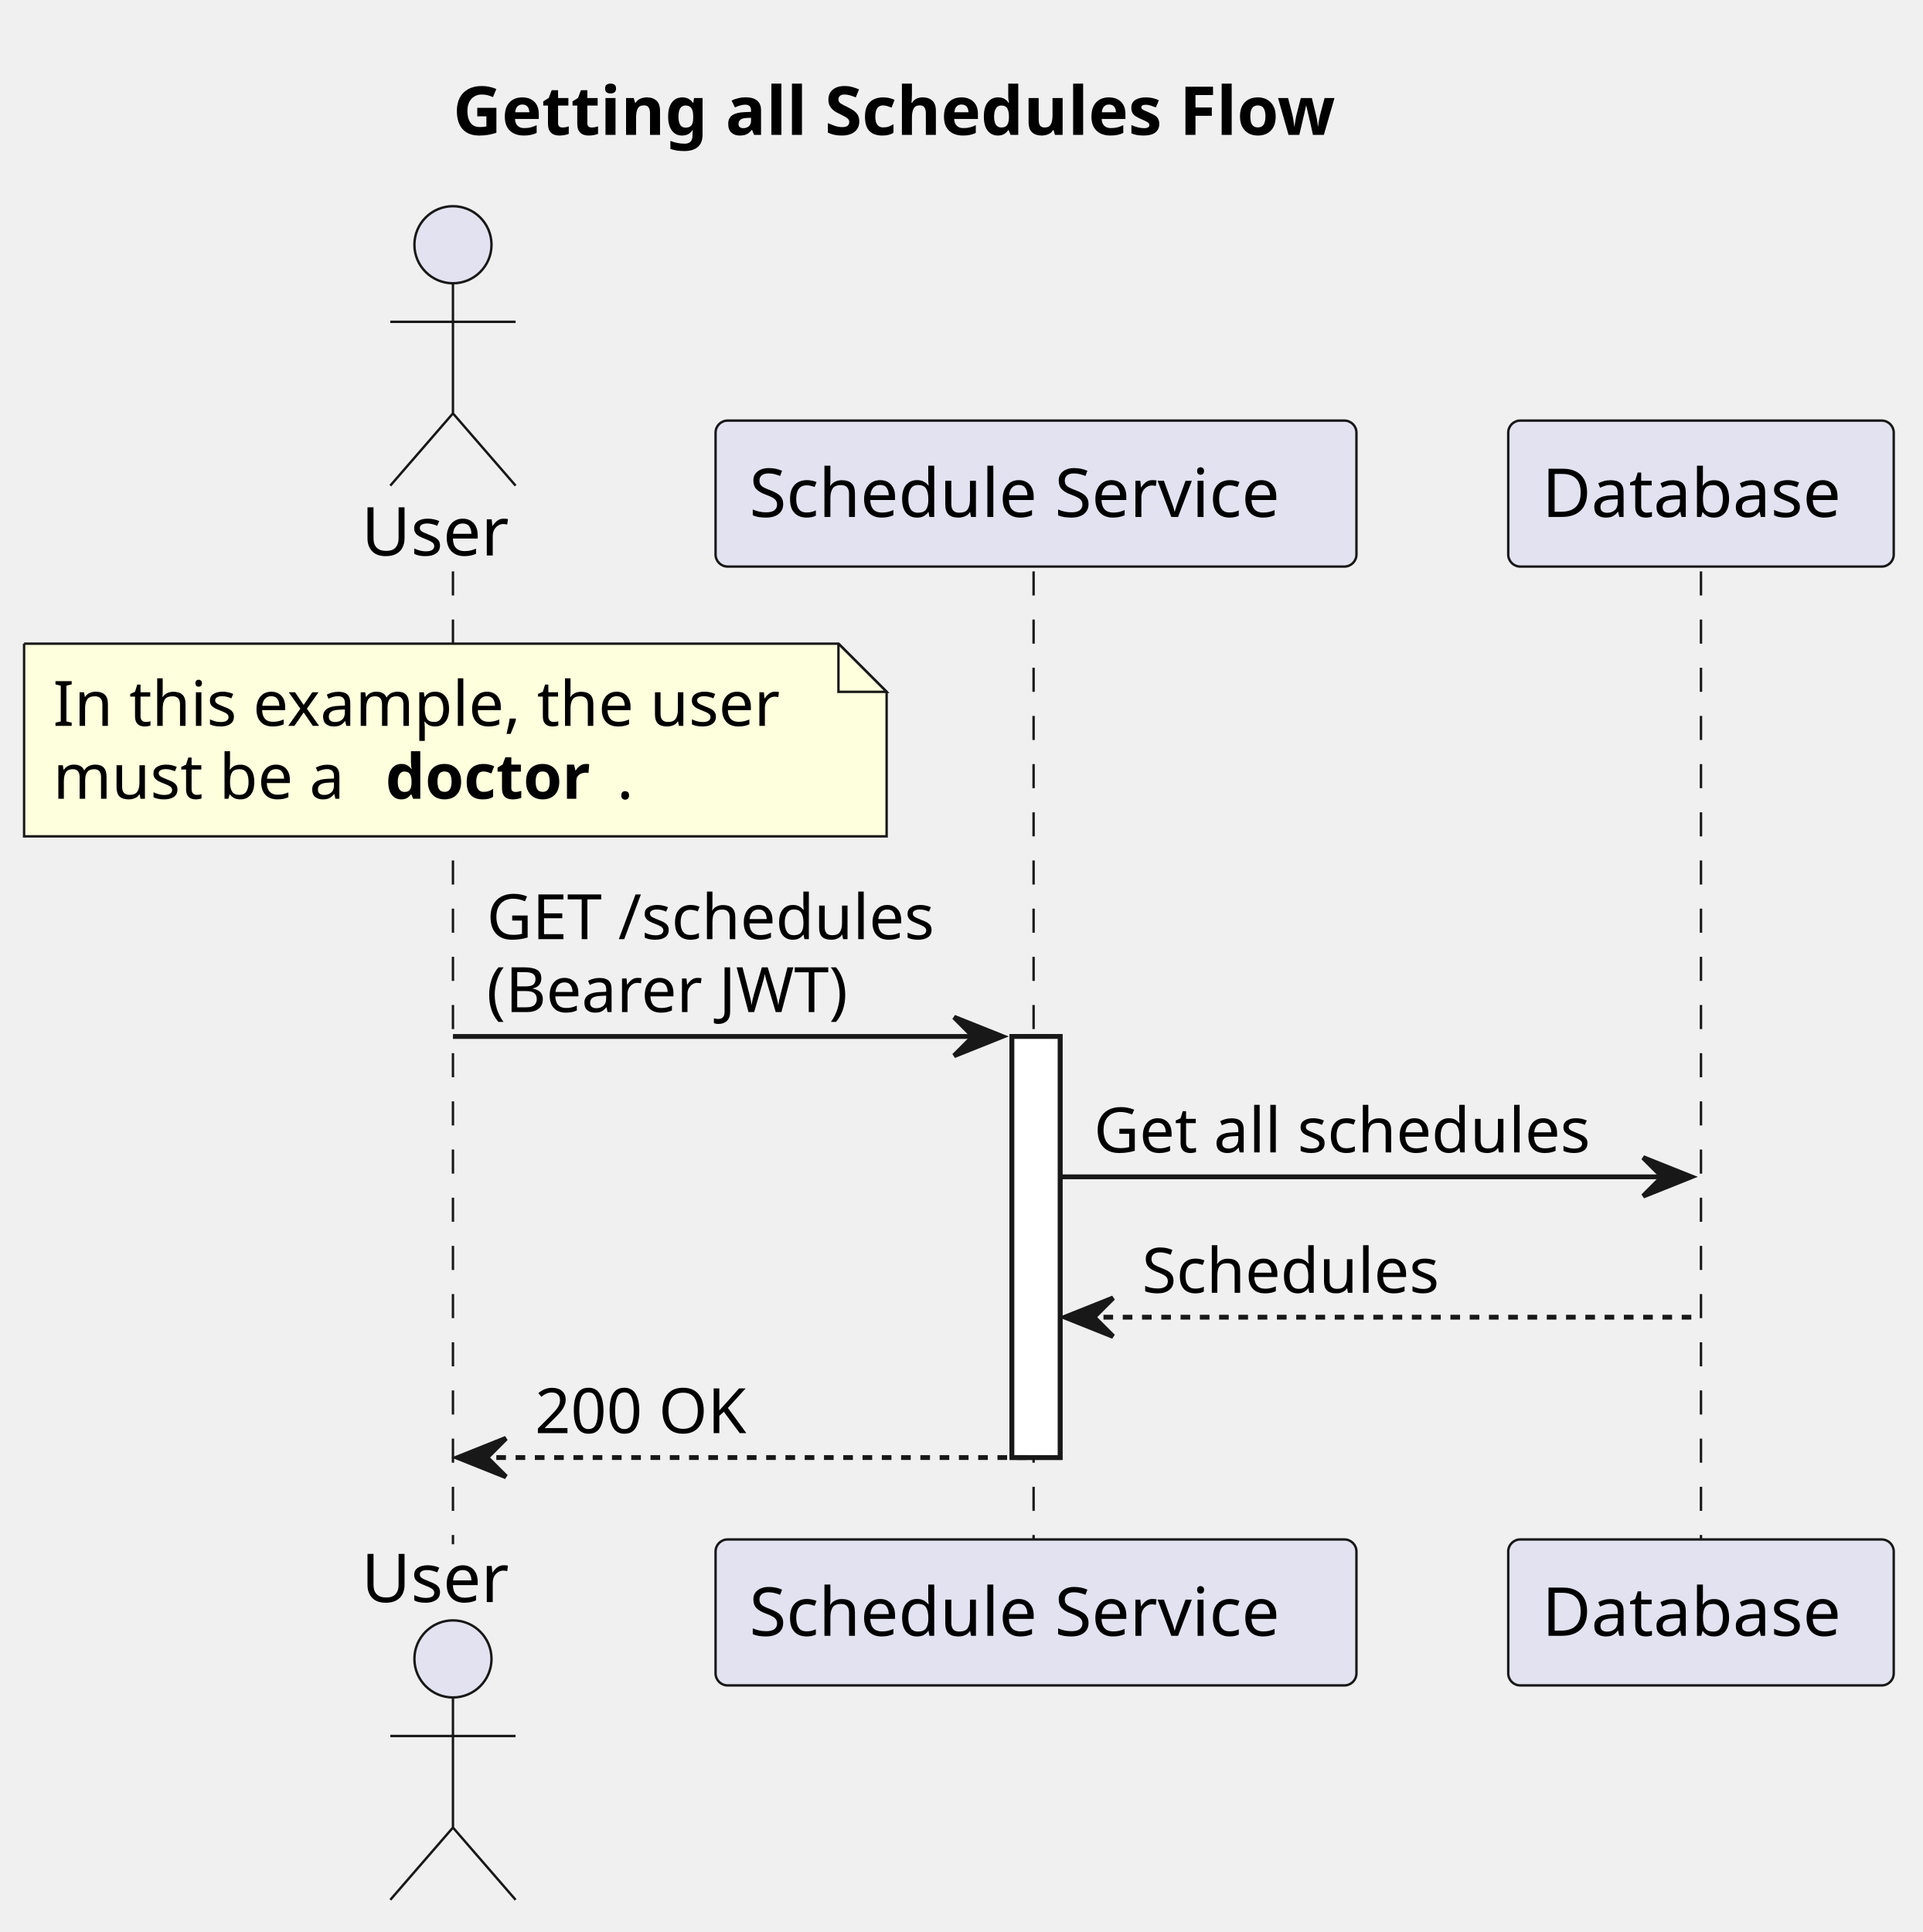
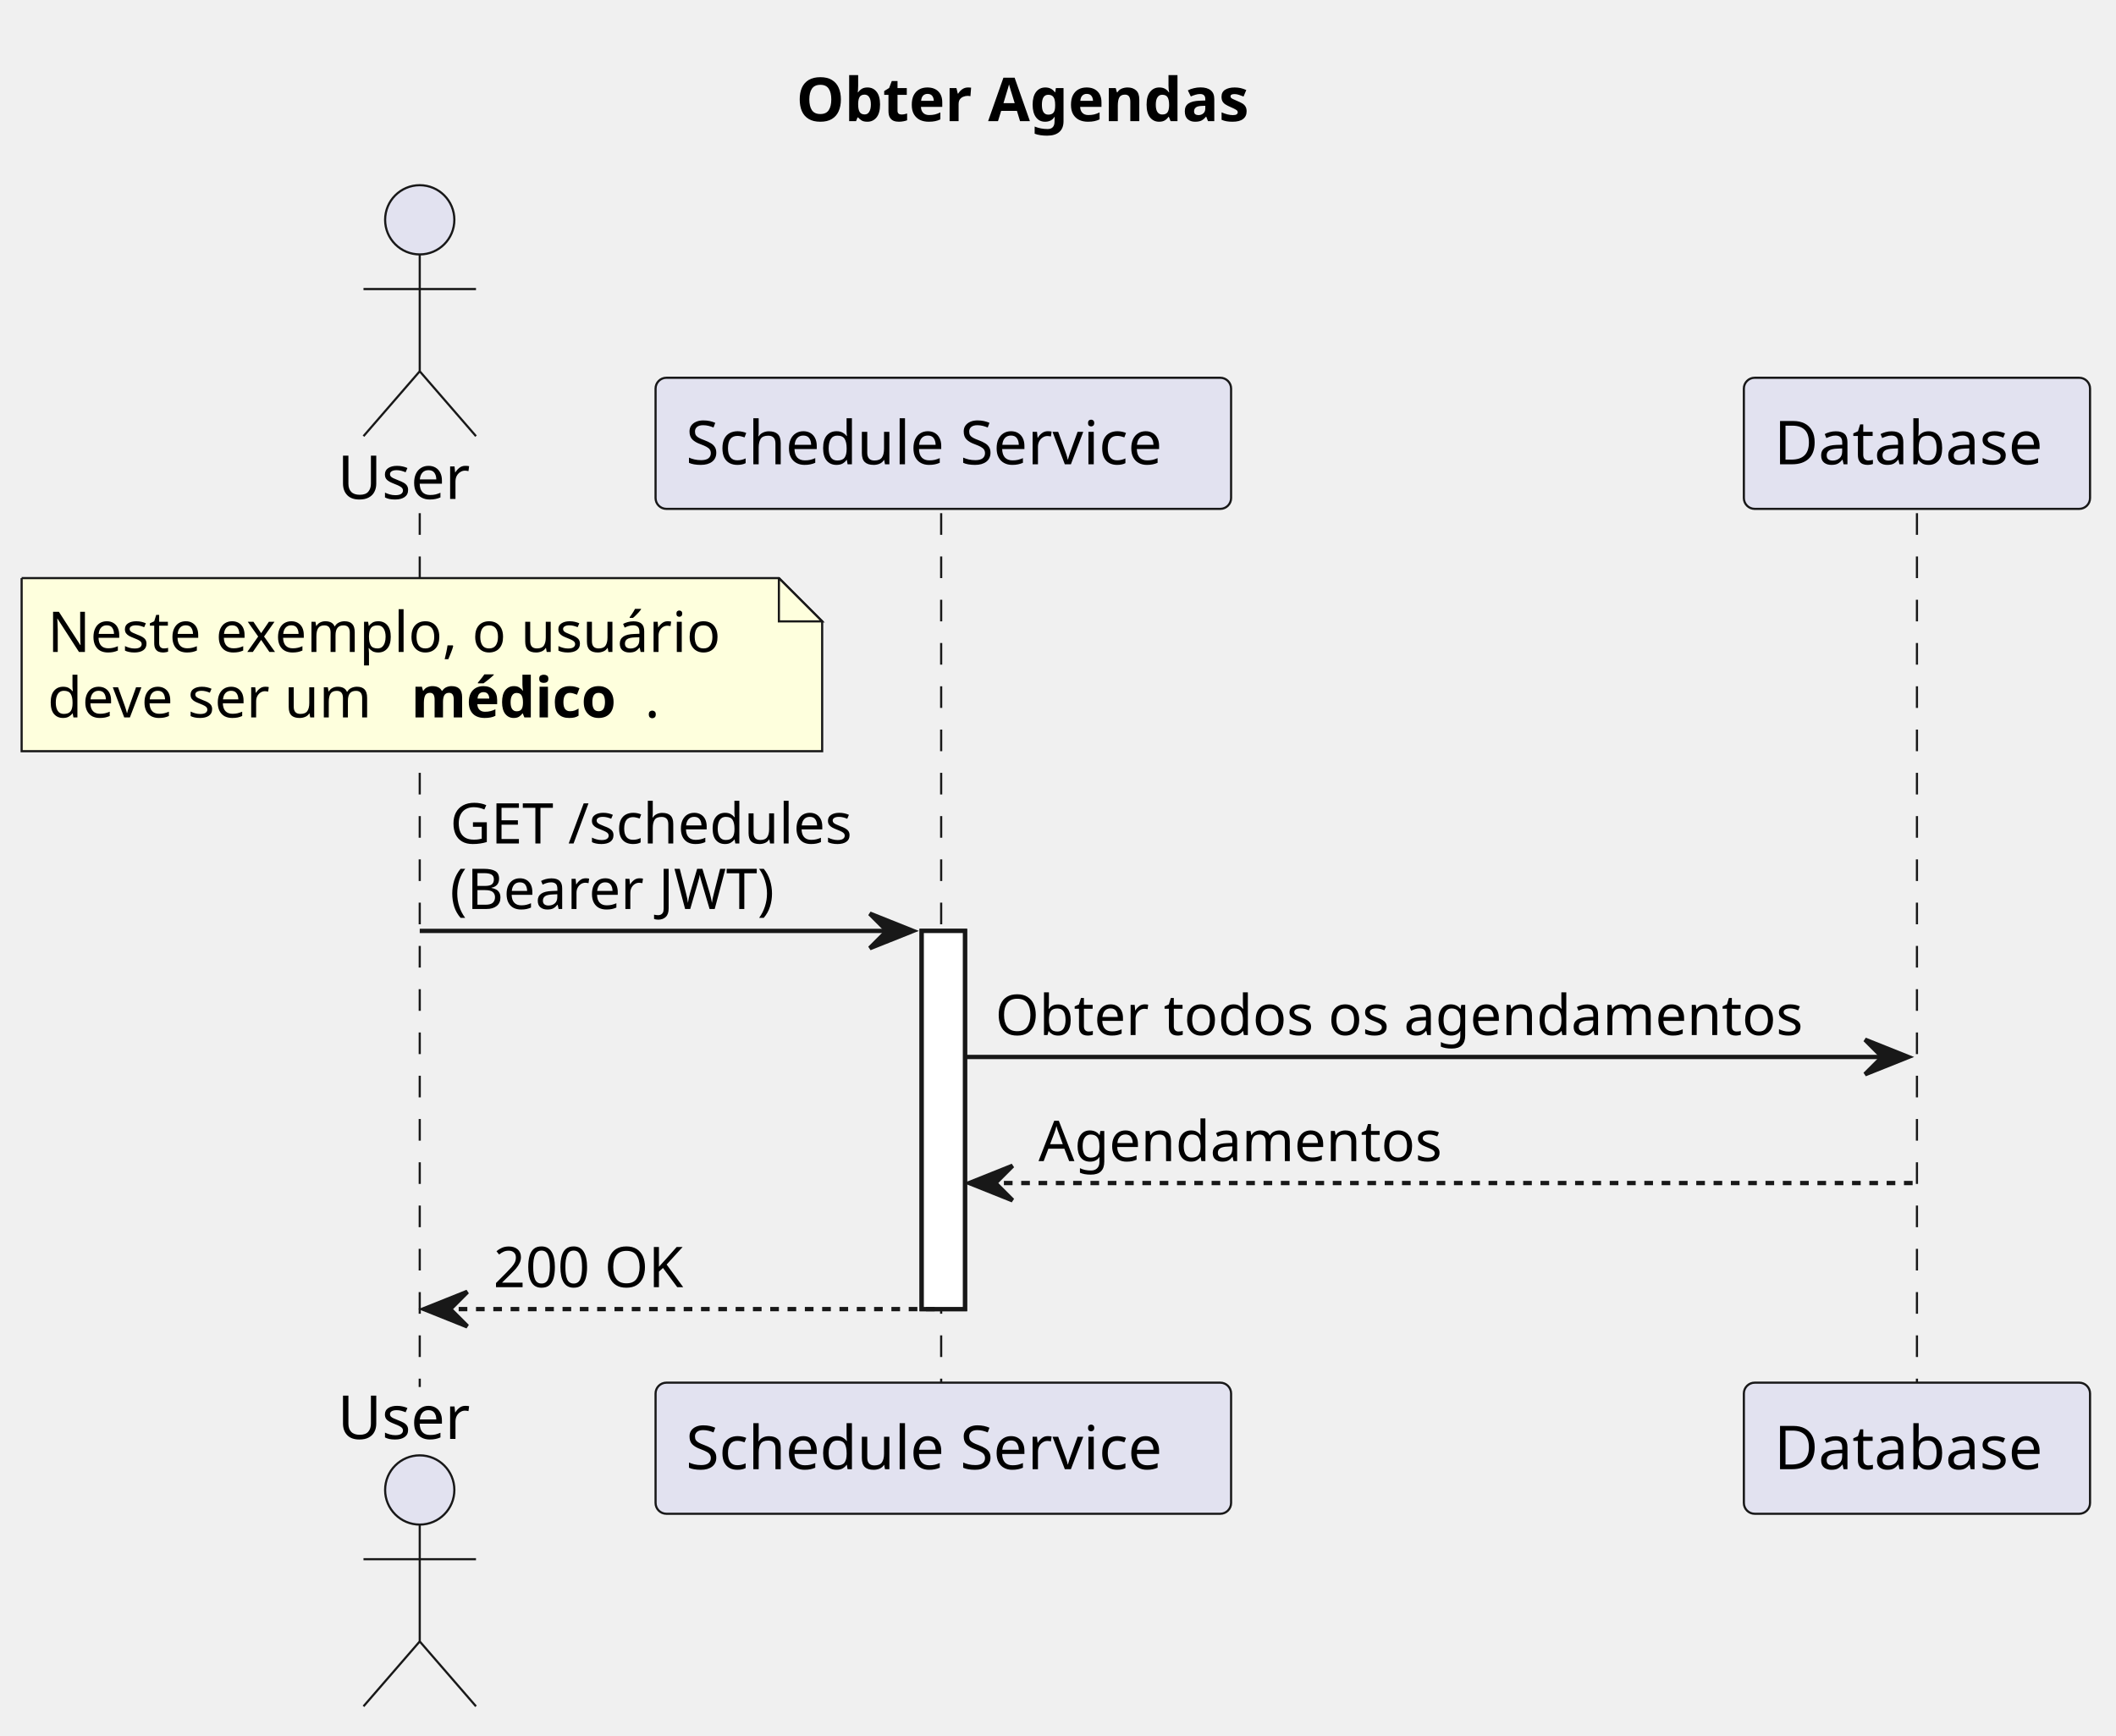
- <svg xmlns="http://www.w3.org/2000/svg" contentStyleType="text/css" height="401px" preserveAspectRatio="none" style="width:399px;height:401px;background:#FFFFFF;" version="1.1" viewBox="0 0 399 401" width="399px" zoomAndPan="magnify">
+ <svg xmlns="http://www.w3.org/2000/svg" contentStyleType="text/css" height="401px" preserveAspectRatio="none" style="width:489px;height:401px;background:#FFFFFF;" version="1.1" viewBox="0 0 489 401" width="489px" zoomAndPan="magnify">
  <defs />
  <g>
-     <text fill="#000000" font-family="sans-serif" font-size="14" font-weight="bold" lengthAdjust="spacing" textLength="209" x="94" y="27.995">Getting all Schedules Flow</text>
-     <rect fill="#FFFFFF" height="87.398" style="stroke:#181818;stroke-width:1.0;" width="10" x="210" y="215.125" />
-     <line style="stroke:#181818;stroke-width:0.5;stroke-dasharray:5.0,5.0;" x1="94" x2="94" y1="118.594" y2="320.523" />
-     <line style="stroke:#181818;stroke-width:0.5;stroke-dasharray:5.0,5.0;" x1="214.5" x2="214.5" y1="118.594" y2="320.523" />
-     <line style="stroke:#181818;stroke-width:0.5;stroke-dasharray:5.0,5.0;" x1="353" x2="353" y1="118.594" y2="320.523" />
-     <text fill="#000000" font-family="sans-serif" font-size="14" lengthAdjust="spacing" textLength="32" x="75" y="115.292">User</text>
-     <ellipse cx="94" cy="50.797" fill="#E2E2F0" rx="8" ry="8" style="stroke:#181818;stroke-width:0.5;" />
-     <path d="M94,58.797 L94,85.797 M81,66.797 L107,66.797 M94,85.797 L81,100.797 M94,85.797 L107,100.797 " fill="none" style="stroke:#181818;stroke-width:0.5;" />
-     <text fill="#000000" font-family="sans-serif" font-size="14" lengthAdjust="spacing" textLength="32" x="75" y="332.519">User</text>
-     <ellipse cx="94" cy="344.32" fill="#E2E2F0" rx="8" ry="8" style="stroke:#181818;stroke-width:0.5;" />
-     <path d="M94,352.32 L94,379.32 M81,360.32 L107,360.32 M94,379.32 L81,394.32 M94,379.32 L107,394.32 " fill="none" style="stroke:#181818;stroke-width:0.5;" />
-     <rect fill="#E2E2F0" height="30.297" rx="2.5" ry="2.5" style="stroke:#181818;stroke-width:0.5;" width="133" x="148.5" y="87.297" />
-     <text fill="#000000" font-family="sans-serif" font-size="14" lengthAdjust="spacing" textLength="119" x="155.5" y="107.292">Schedule Service</text>
-     <rect fill="#E2E2F0" height="30.297" rx="2.5" ry="2.5" style="stroke:#181818;stroke-width:0.5;" width="133" x="148.5" y="319.523" />
-     <text fill="#000000" font-family="sans-serif" font-size="14" lengthAdjust="spacing" textLength="119" x="155.5" y="339.519">Schedule Service</text>
-     <rect fill="#E2E2F0" height="30.297" rx="2.5" ry="2.5" style="stroke:#181818;stroke-width:0.5;" width="80" x="313" y="87.297" />
-     <text fill="#000000" font-family="sans-serif" font-size="14" lengthAdjust="spacing" textLength="66" x="320" y="107.292">Database</text>
-     <rect fill="#E2E2F0" height="30.297" rx="2.5" ry="2.5" style="stroke:#181818;stroke-width:0.5;" width="80" x="313" y="319.523" />
-     <text fill="#000000" font-family="sans-serif" font-size="14" lengthAdjust="spacing" textLength="66" x="320" y="339.519">Database</text>
-     <rect fill="#FFFFFF" height="87.398" style="stroke:#181818;stroke-width:1.0;" width="10" x="210" y="215.125" />
-     <path d="M5,133.594 L5,173.594 L184,173.594 L184,143.594 L174,133.594 L5,133.594 " fill="#FEFFDD" style="stroke:#181818;stroke-width:0.5;" />
-     <path d="M174,133.594 L174,143.594 L184,143.594 L174,133.594 " fill="#FEFFDD" style="stroke:#181818;stroke-width:0.5;" />
-     <text fill="#000000" font-family="sans-serif" font-size="13" lengthAdjust="spacing" textLength="158" x="11" y="150.661">In this example, the user</text>
-     <text fill="#000000" font-family="sans-serif" font-size="13" lengthAdjust="spacing" textLength="65" x="11" y="165.793">must be a</text>
-     <text fill="#000000" font-family="sans-serif" font-size="13" font-weight="bold" lengthAdjust="spacing" textLength="48" x="80" y="165.793">doctor</text>
-     <text fill="#000000" font-family="sans-serif" font-size="13" lengthAdjust="spacing" textLength="4" x="128" y="165.793">.</text>
-     <polygon fill="#181818" points="198,211.125,208,215.125,198,219.125,202,215.125" style="stroke:#181818;stroke-width:1.0;" />
-     <line style="stroke:#181818;stroke-width:1.0;" x1="94" x2="204" y1="215.125" y2="215.125" />
-     <text fill="#000000" font-family="sans-serif" font-size="13" lengthAdjust="spacing" textLength="97" x="101" y="194.926">GET /schedules</text>
-     <text fill="#000000" font-family="sans-serif" font-size="13" lengthAdjust="spacing" textLength="78" x="101" y="210.059">(Bearer JWT)</text>
-     <polygon fill="#181818" points="341,240.258,351,244.258,341,248.258,345,244.258" style="stroke:#181818;stroke-width:1.0;" />
-     <line style="stroke:#181818;stroke-width:1.0;" x1="220" x2="347" y1="244.258" y2="244.258" />
-     <text fill="#000000" font-family="sans-serif" font-size="13" lengthAdjust="spacing" textLength="109" x="227" y="239.192">Get all schedules</text>
-     <polygon fill="#181818" points="231,269.391,221,273.391,231,277.391,227,273.391" style="stroke:#181818;stroke-width:1.0;" />
-     <line style="stroke:#181818;stroke-width:1.0;stroke-dasharray:2.0,2.0;" x1="225" x2="352" y1="273.391" y2="273.391" />
-     <text fill="#000000" font-family="sans-serif" font-size="13" lengthAdjust="spacing" textLength="66" x="237" y="268.325">Schedules</text>
-     <polygon fill="#181818" points="105,298.523,95,302.523,105,306.523,101,302.523" style="stroke:#181818;stroke-width:1.0;" />
-     <line style="stroke:#181818;stroke-width:1.0;stroke-dasharray:2.0,2.0;" x1="99" x2="214" y1="302.523" y2="302.523" />
-     <text fill="#000000" font-family="sans-serif" font-size="13" lengthAdjust="spacing" textLength="46" x="111" y="297.457">200 OK</text>
+     <text fill="#000000" font-family="sans-serif" font-size="14" font-weight="bold" lengthAdjust="spacing" textLength="119" x="184" y="27.995">Obter Agendas</text>
+     <rect fill="#FFFFFF" height="87.398" style="stroke:#181818;stroke-width:1.0;" width="10" x="213" y="215.125" />
+     <line style="stroke:#181818;stroke-width:0.5;stroke-dasharray:5.0,5.0;" x1="97" x2="97" y1="118.594" y2="320.523" />
+     <line style="stroke:#181818;stroke-width:0.5;stroke-dasharray:5.0,5.0;" x1="217.5" x2="217.5" y1="118.594" y2="320.523" />
+     <line style="stroke:#181818;stroke-width:0.5;stroke-dasharray:5.0,5.0;" x1="443" x2="443" y1="118.594" y2="320.523" />
+     <text fill="#000000" font-family="sans-serif" font-size="14" lengthAdjust="spacing" textLength="32" x="78" y="115.292">User</text>
+     <ellipse cx="97" cy="50.797" fill="#E2E2F0" rx="8" ry="8" style="stroke:#181818;stroke-width:0.5;" />
+     <path d="M97,58.797 L97,85.797 M84,66.797 L110,66.797 M97,85.797 L84,100.797 M97,85.797 L110,100.797 " fill="none" style="stroke:#181818;stroke-width:0.5;" />
+     <text fill="#000000" font-family="sans-serif" font-size="14" lengthAdjust="spacing" textLength="32" x="78" y="332.519">User</text>
+     <ellipse cx="97" cy="344.32" fill="#E2E2F0" rx="8" ry="8" style="stroke:#181818;stroke-width:0.5;" />
+     <path d="M97,352.32 L97,379.32 M84,360.32 L110,360.32 M97,379.32 L84,394.32 M97,379.32 L110,394.32 " fill="none" style="stroke:#181818;stroke-width:0.5;" />
+     <rect fill="#E2E2F0" height="30.297" rx="2.5" ry="2.5" style="stroke:#181818;stroke-width:0.5;" width="133" x="151.5" y="87.297" />
+     <text fill="#000000" font-family="sans-serif" font-size="14" lengthAdjust="spacing" textLength="119" x="158.5" y="107.292">Schedule Service</text>
+     <rect fill="#E2E2F0" height="30.297" rx="2.5" ry="2.5" style="stroke:#181818;stroke-width:0.5;" width="133" x="151.5" y="319.523" />
+     <text fill="#000000" font-family="sans-serif" font-size="14" lengthAdjust="spacing" textLength="119" x="158.5" y="339.519">Schedule Service</text>
+     <rect fill="#E2E2F0" height="30.297" rx="2.5" ry="2.5" style="stroke:#181818;stroke-width:0.5;" width="80" x="403" y="87.297" />
+     <text fill="#000000" font-family="sans-serif" font-size="14" lengthAdjust="spacing" textLength="66" x="410" y="107.292">Database</text>
+     <rect fill="#E2E2F0" height="30.297" rx="2.5" ry="2.5" style="stroke:#181818;stroke-width:0.5;" width="80" x="403" y="319.523" />
+     <text fill="#000000" font-family="sans-serif" font-size="14" lengthAdjust="spacing" textLength="66" x="410" y="339.519">Database</text>
+     <rect fill="#FFFFFF" height="87.398" style="stroke:#181818;stroke-width:1.0;" width="10" x="213" y="215.125" />
+     <path d="M5,133.594 L5,173.594 L190,173.594 L190,143.594 L180,133.594 L5,133.594 " fill="#FEFFDD" style="stroke:#181818;stroke-width:0.5;" />
+     <path d="M180,133.594 L180,143.594 L190,143.594 L180,133.594 " fill="#FEFFDD" style="stroke:#181818;stroke-width:0.5;" />
+     <text fill="#000000" font-family="sans-serif" font-size="13" lengthAdjust="spacing" textLength="164" x="11" y="150.661">Neste exemplo, o usuário</text>
+     <text fill="#000000" font-family="sans-serif" font-size="13" lengthAdjust="spacing" textLength="80" x="11" y="165.793">deve ser um</text>
+     <text fill="#000000" font-family="sans-serif" font-size="13" font-weight="bold" lengthAdjust="spacing" textLength="54" x="95" y="165.793">médico</text>
+     <text fill="#000000" font-family="sans-serif" font-size="13" lengthAdjust="spacing" textLength="4" x="149" y="165.793">.</text>
+     <polygon fill="#181818" points="201,211.125,211,215.125,201,219.125,205,215.125" style="stroke:#181818;stroke-width:1.0;" />
+     <line style="stroke:#181818;stroke-width:1.0;" x1="97" x2="207" y1="215.125" y2="215.125" />
+     <text fill="#000000" font-family="sans-serif" font-size="13" lengthAdjust="spacing" textLength="97" x="104" y="194.926">GET /schedules</text>
+     <text fill="#000000" font-family="sans-serif" font-size="13" lengthAdjust="spacing" textLength="78" x="104" y="210.059">(Bearer JWT)</text>
+     <polygon fill="#181818" points="431,240.258,441,244.258,431,248.258,435,244.258" style="stroke:#181818;stroke-width:1.0;" />
+     <line style="stroke:#181818;stroke-width:1.0;" x1="223" x2="437" y1="244.258" y2="244.258" />
+     <text fill="#000000" font-family="sans-serif" font-size="13" lengthAdjust="spacing" textLength="196" x="230" y="239.192">Obter todos os agendamentos</text>
+     <polygon fill="#181818" points="234,269.391,224,273.391,234,277.391,230,273.391" style="stroke:#181818;stroke-width:1.0;" />
+     <line style="stroke:#181818;stroke-width:1.0;stroke-dasharray:2.0,2.0;" x1="228" x2="442" y1="273.391" y2="273.391" />
+     <text fill="#000000" font-family="sans-serif" font-size="13" lengthAdjust="spacing" textLength="98" x="240" y="268.325">Agendamentos</text>
+     <polygon fill="#181818" points="108,298.523,98,302.523,108,306.523,104,302.523" style="stroke:#181818;stroke-width:1.0;" />
+     <line style="stroke:#181818;stroke-width:1.0;stroke-dasharray:2.0,2.0;" x1="102" x2="217" y1="302.523" y2="302.523" />
+     <text fill="#000000" font-family="sans-serif" font-size="13" lengthAdjust="spacing" textLength="46" x="114" y="297.457">200 OK</text>
  </g>
</svg>
